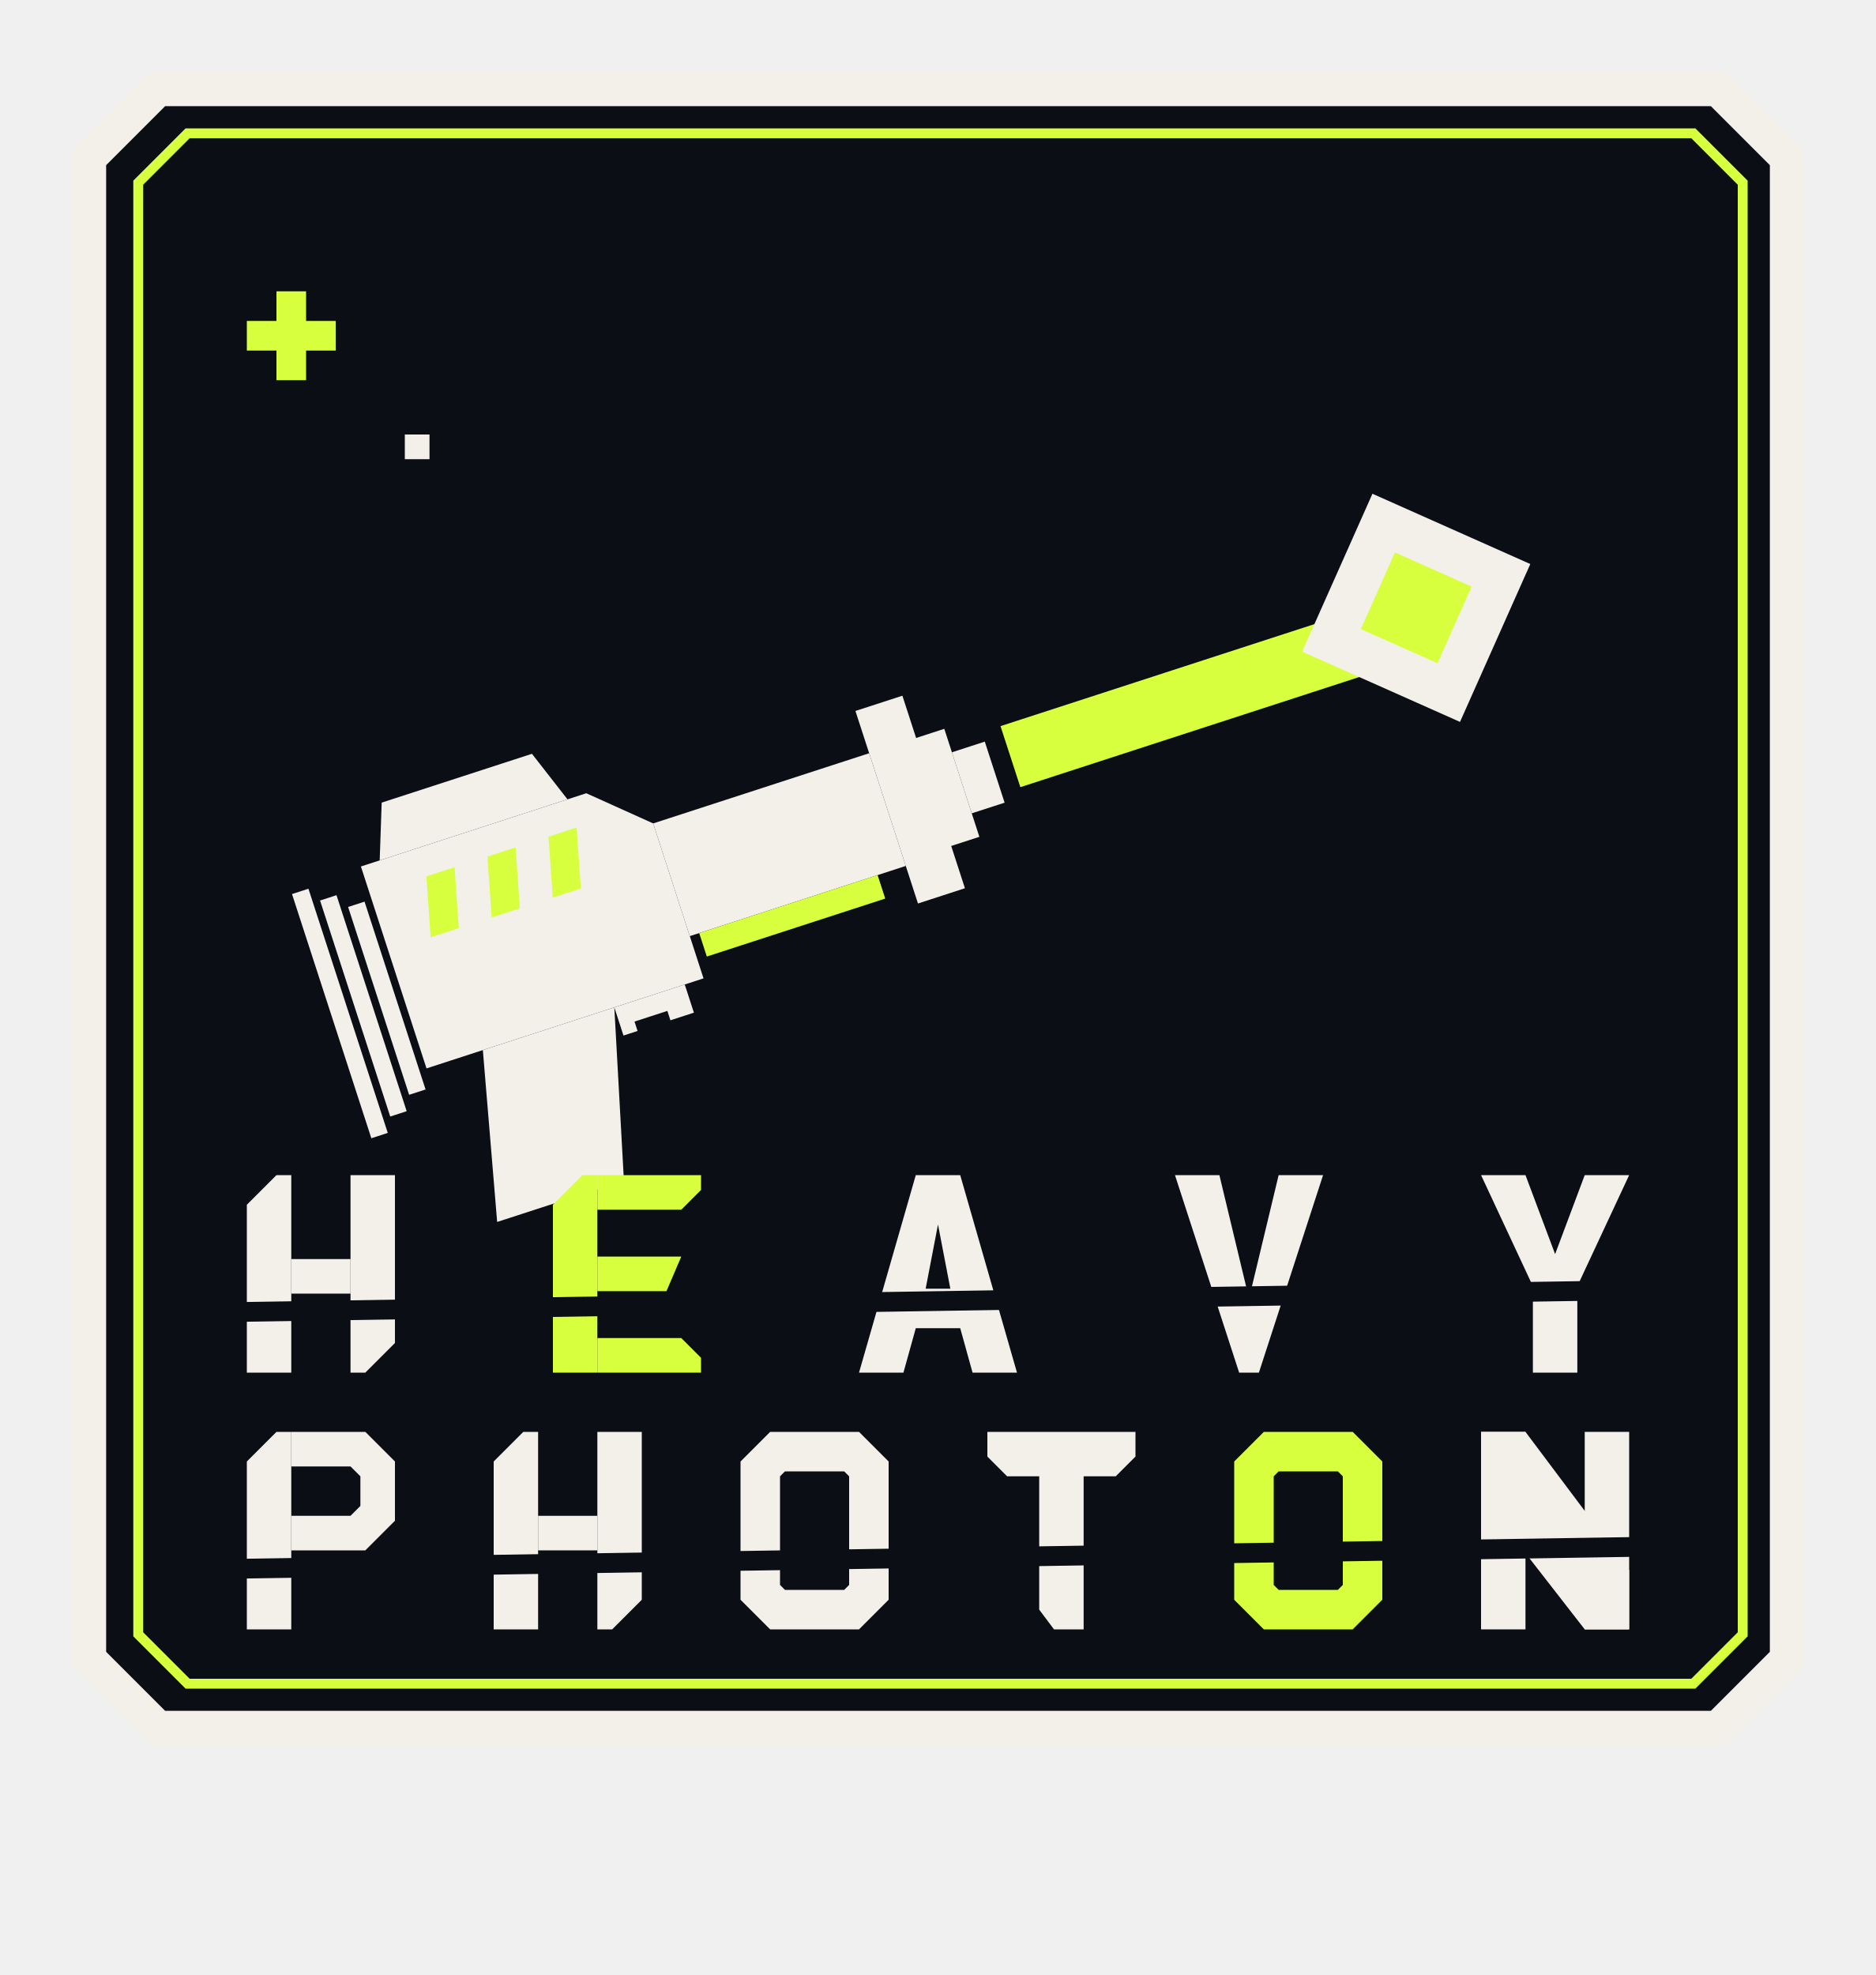
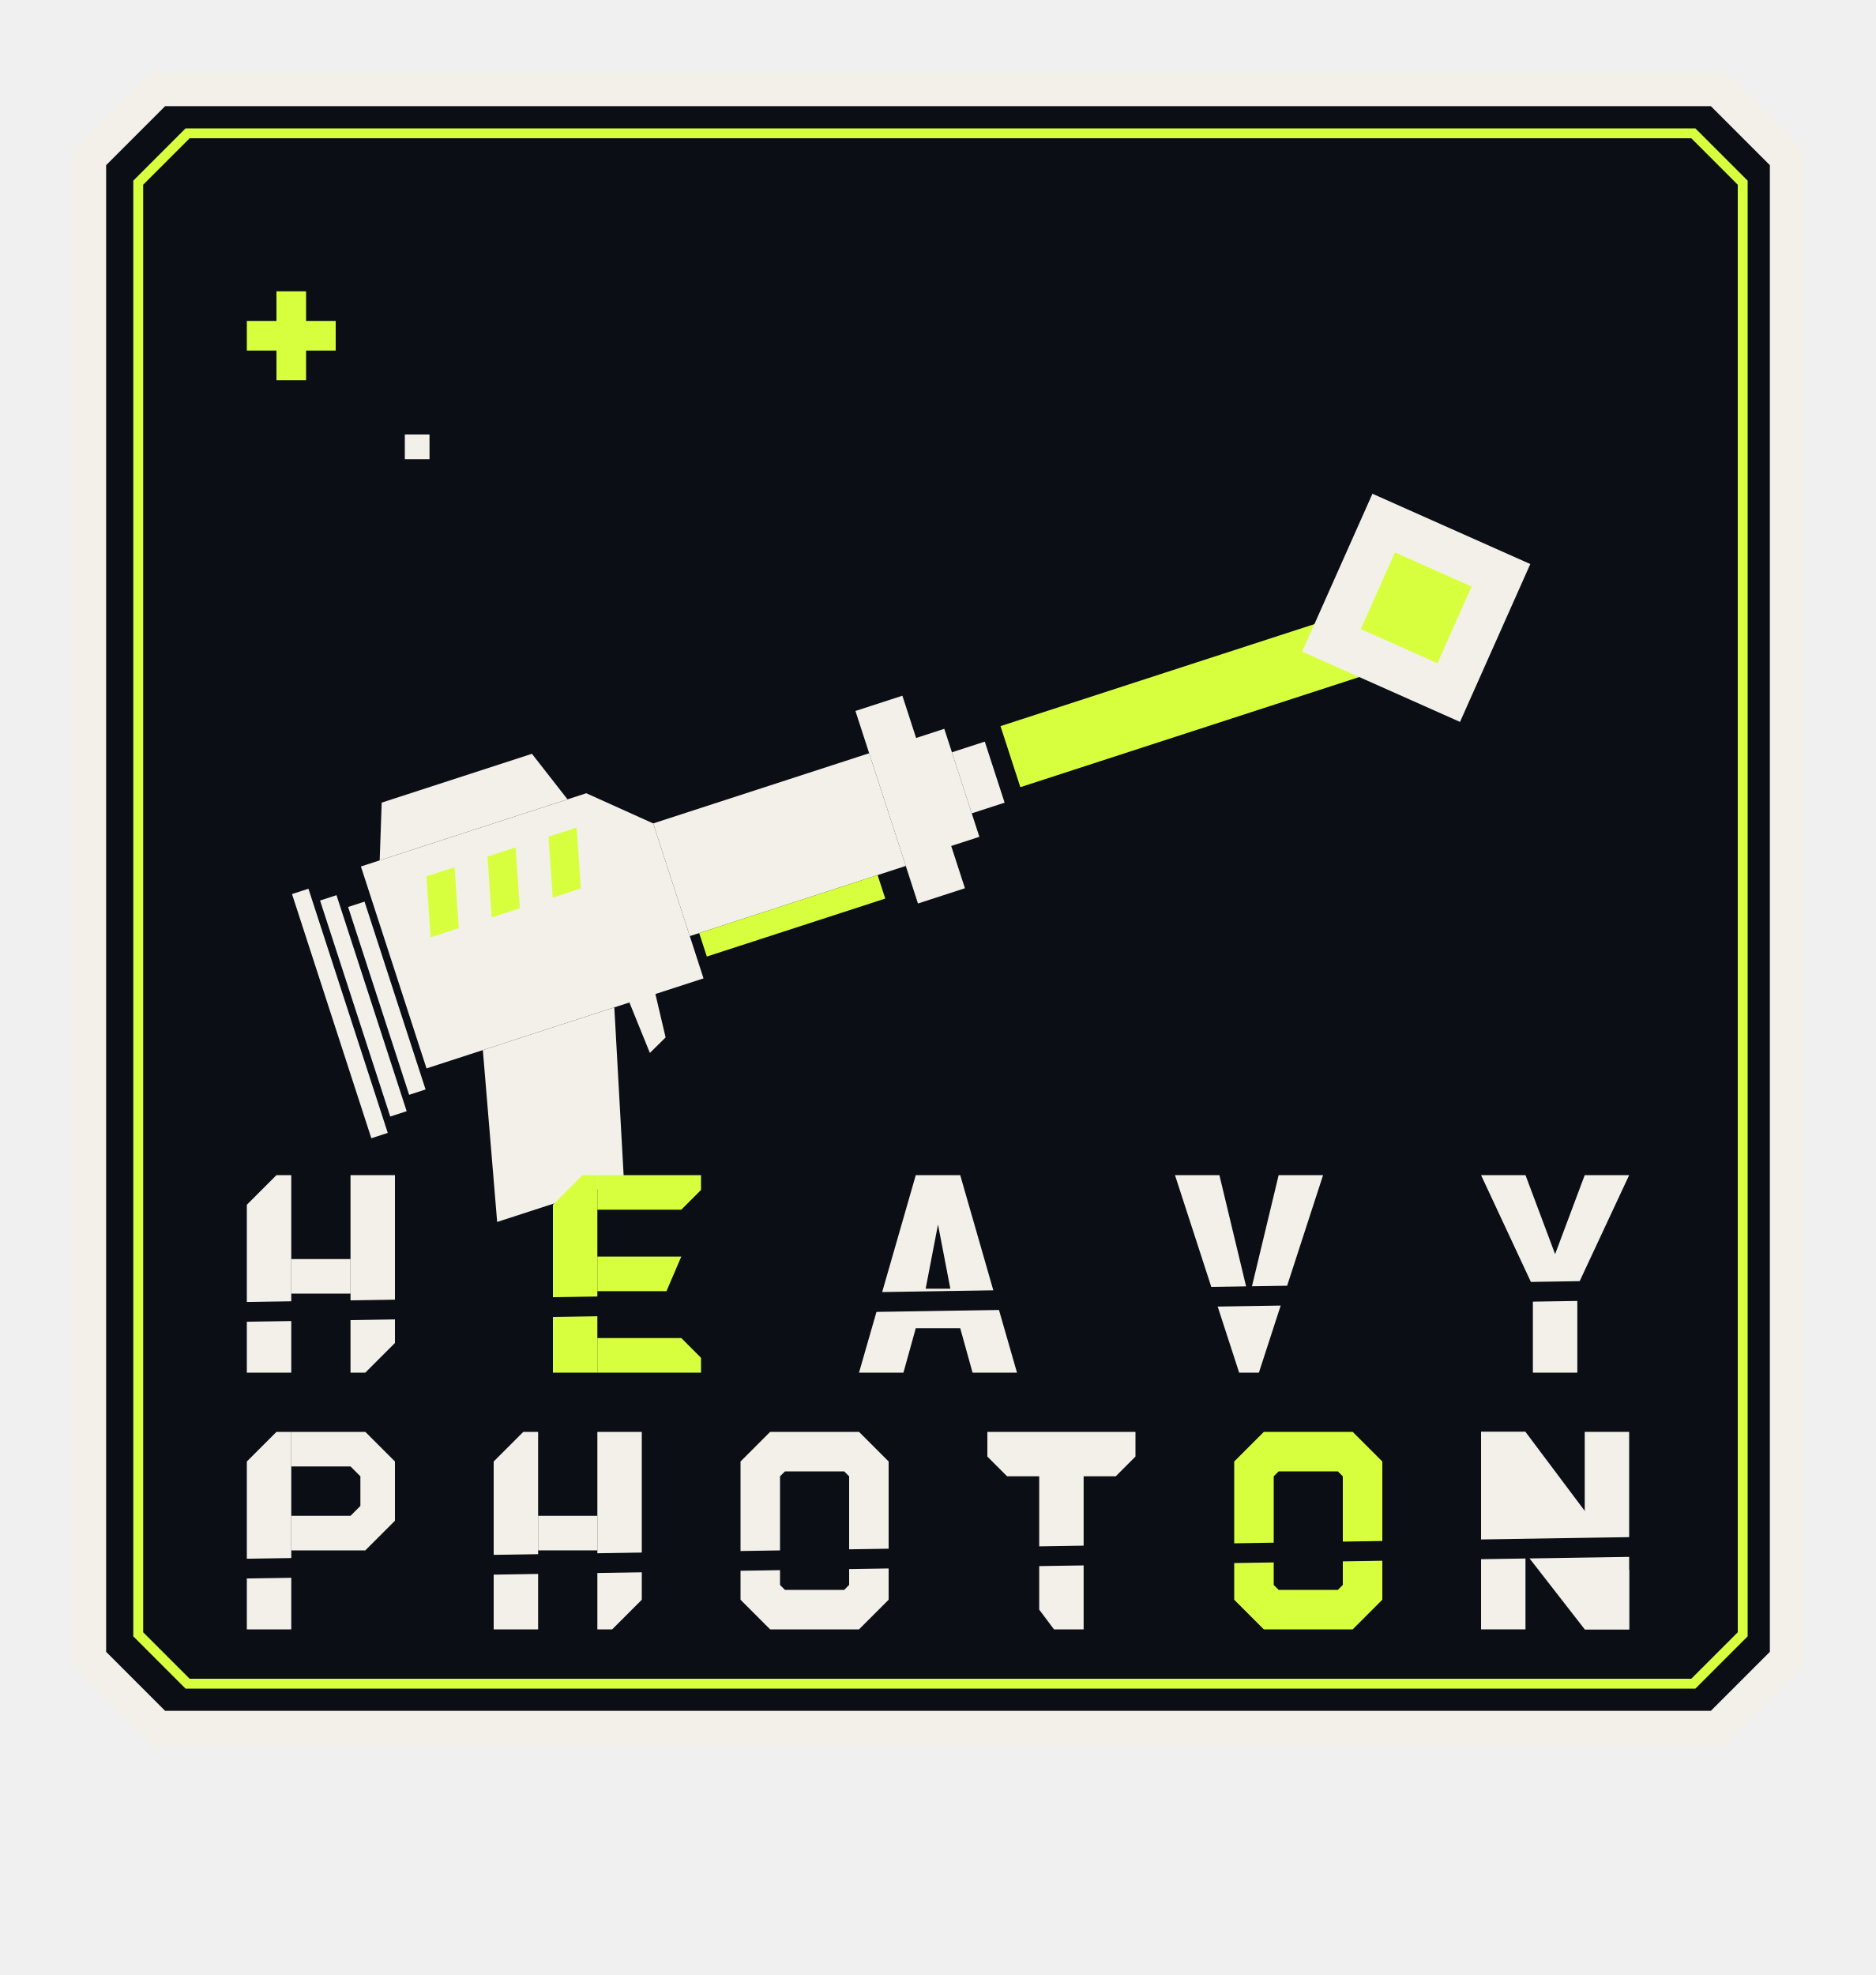
<svg xmlns="http://www.w3.org/2000/svg" viewBox="0 0 760 800" width="760" height="800">
  <path d="M64,36 L696,36 L724,64 L724,672 L696,700 L64,700 L36,672 L36,64 Z" fill="#0B0E14" stroke="#F2F0E9" stroke-width="14" />
  <path d="M76,54 L686,54 L706,74 L706,662 L686,682 L76,682 L56,662 L56,74 Z" fill="none" stroke="#D8FF3E" stroke-width="4" />
  <g fill="#D8FF3E">
    <rect x="112" y="118" width="12" height="36" />
    <rect x="100" y="130" width="36" height="12" />
  </g>
  <rect x="164" y="176" width="10" height="10" fill="#F2F0E9" />
  <g transform="translate(96 300) rotate(-18)">
    <g fill="#F2F0E9">
      <rect x="2" y="66" width="7" height="104" />
      <rect x="12" y="72" width="7" height="92" />
      <rect x="22" y="78" width="7" height="80" />
      <path d="M32,64 L128,64 L150,84 L150,150 L32,150 Z" />
      <path d="M56,150 L112,150 L94,218 L40,218 Z" />
-       <rect x="112" y="150" width="30" height="12" />
+       <path d="M118,144 L130,144 L128,168 L120,172 Z" />
      <path d="M48,42 L112,42 L120,64 L40,64 Z" />
      <path d="M150,84 L242,84 L242,132 L150,132 Z" />
      <path d="M242,66 L262,66 L262,84 L274,84 L274,130 L262,130 L262,148 L242,148 Z" />
      <rect x="274" y="94" width="14" height="26" />
    </g>
    <g fill="#D8FF3E">
      <rect x="154" y="132" width="76" height="10" />
      <path d="M56,76 L68,76 L62,100 L50,100 Z" />
      <path d="M82,76 L94,76 L88,100 L76,100 Z" />
      <path d="M108,76 L120,76 L114,100 L102,100 Z" />
    </g>
-     <rect x="118" y="158" width="14" height="8" fill="#0B0E14" />
  </g>
  <g transform="rotate(-18 96 300)">
    <rect x="392" y="390" width="150" height="26" fill="#D8FF3E" />
  </g>
  <g transform="translate(556 200) rotate(24)">
    <rect width="70" height="70" fill="#F2F0E9" />
    <rect x="18" y="18" width="34" height="34" fill="#D8FF3E" />
  </g>
  <defs>
    <mask id="sc1">
      <rect x="-80" y="-40" width="720" height="180" fill="#fff" />
      <polygon points="-40,52 600,42 600,50 -40,60" fill="#000" />
    </mask>
  </defs>
  <g fill="#F2F0E9" mask="url(#sc1)" transform="translate(100 476)">
    <g transform="translate(0.0 0)">
      <rect x="18" y="34" width="24" height="14" />
      <polygon points="0,12 12,0 18,0 18,80 0,80" />
      <polygon points="42,0 60,0 60,68 48,80 42,80" />
    </g>
    <g transform="translate(124.0 0)" fill="#D8FF3E">
      <polygon points="0,12 12,0 18,0 18,80 0,80" />
      <polygon points="18,0 60,0 60,6 52,14 18,14" />
      <polygon points="18,33 52,33 46,47 18,47" />
      <polygon points="18,66 52,66 60,74 60,80 18,80" />
    </g>
    <g transform="translate(248.0 0)">
      <path fill-rule="evenodd" transform="translate(0 0)" d="M23,0 L41,0 L64,80 L46,80 L41,62 L23,62 L18,80 L0,80 Z M32,20 L37,46 L27,46 Z" />
    </g>
    <g transform="translate(376.0 0)">
      <polygon points="0,0 18,0 30,50 42,0 60,0 34,80 26,80" />
    </g>
    <g transform="translate(500.0 0)">
      <polygon points="0,0 18,0 30,32 42,0 60,0 39,45 39,80 21,80 21,45" />
    </g>
  </g>
  <g fill="#F2F0E9" mask="url(#sc1)" transform="translate(100 580)">
    <g transform="translate(0.0 0)">
      <path fill-rule="evenodd" transform="translate(0 0)" d="M18,0 L48,0 L60,12 L60,36 L48,48 L18,48 L18,34 L42,34 L46,30 L46,18 L42,14 L18,14 Z" />
      <polygon points="0,12 12,0 18,0 18,80 0,80" />
    </g>
    <g transform="translate(100.0 0)">
      <rect x="18" y="34" width="24" height="14" />
      <polygon points="0,12 12,0 18,0 18,80 0,80" />
      <polygon points="42,0 60,0 60,68 48,80 42,80" />
    </g>
    <g transform="translate(200.0 0)">
      <path fill-rule="evenodd" transform="translate(0 0)" d="M12,0 L48,0 L60,12 L60,68 L48,80 L12,80 L0,68 L0,12 Z M18,16 L42,16 L44,18 L44,62 L42,64 L18,64 L16,62 L16,18 Z" />
    </g>
    <g transform="translate(300.0 0)">
      <polygon points="0,0 60,0 60,10 52,18 8,18 0,10" />
      <polygon points="21,14 39,14 39,80 27,80 21,72" />
    </g>
    <g transform="translate(400.0 0)" fill="#D8FF3E">
      <path fill-rule="evenodd" transform="translate(0 0)" d="M12,0 L48,0 L60,12 L60,68 L48,80 L12,80 L0,68 L0,12 Z M18,16 L42,16 L44,18 L44,62 L42,64 L18,64 L16,62 L16,18 Z" />
    </g>
    <g transform="translate(500.0 0)">
      <rect x="0" y="0" width="18" height="80" />
      <rect x="42" y="0" width="18" height="80" />
      <polygon points="0,0 18,0 60,56 60,80 42,80 0,26" />
    </g>
  </g>
</svg>
